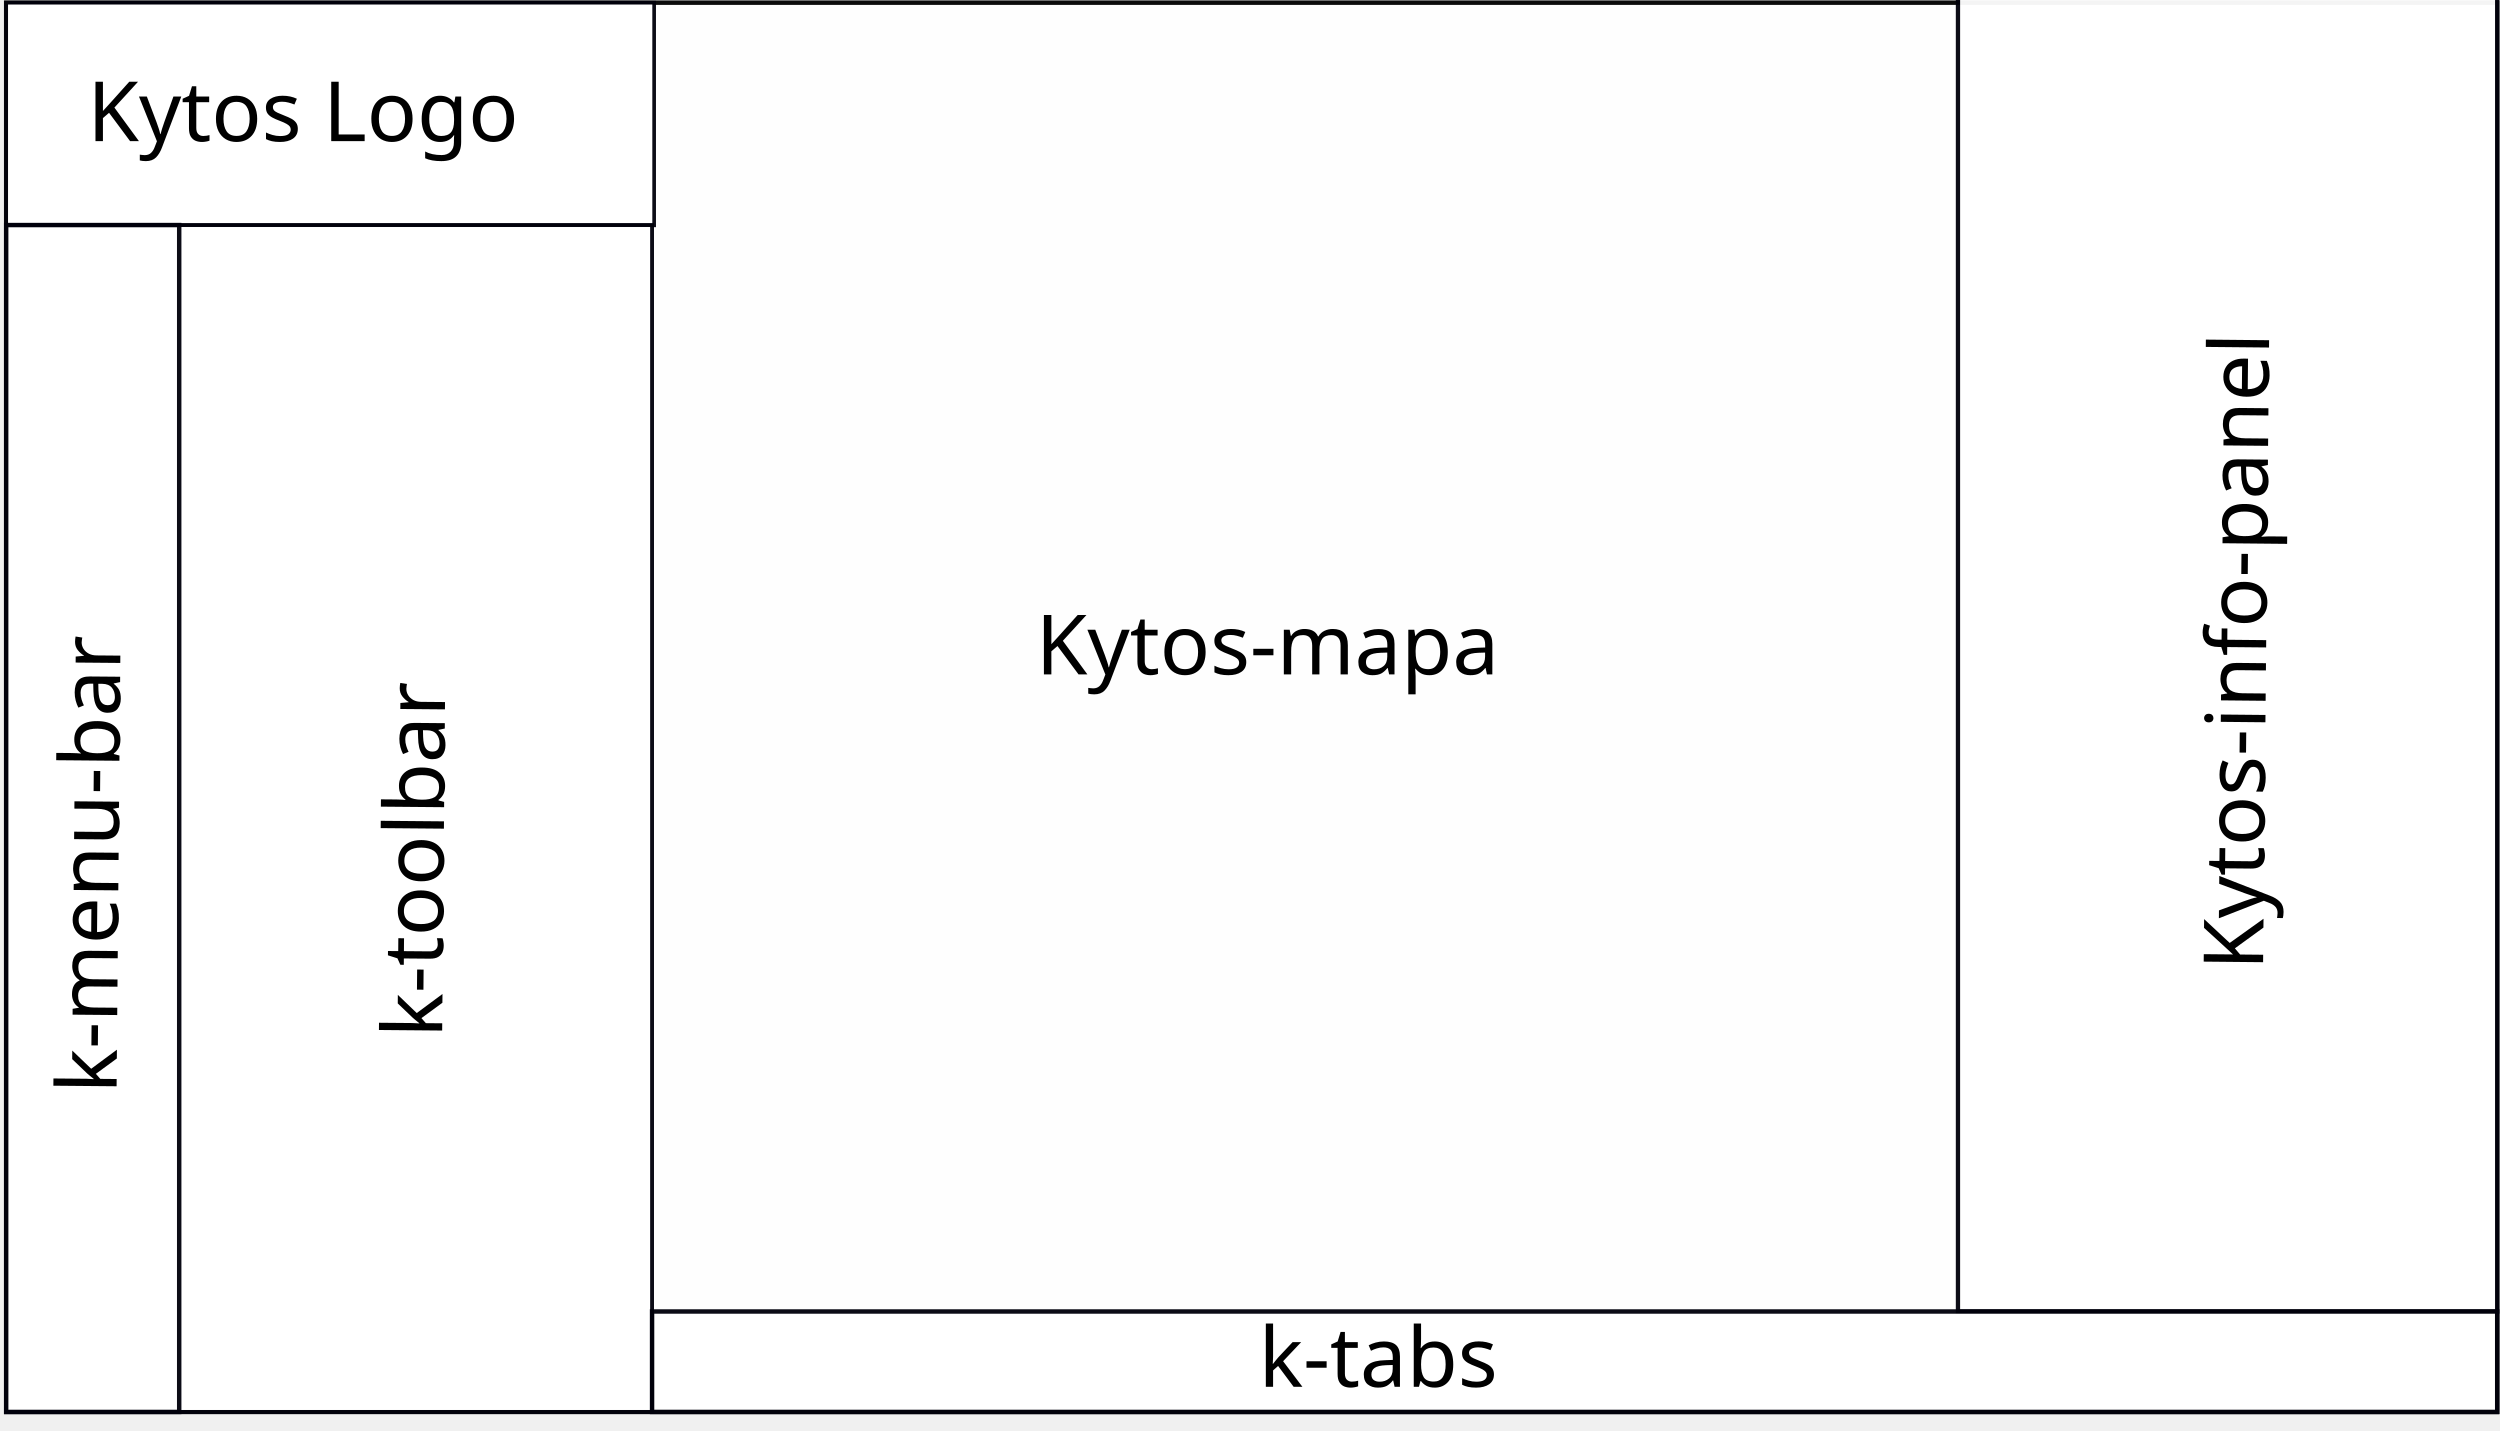
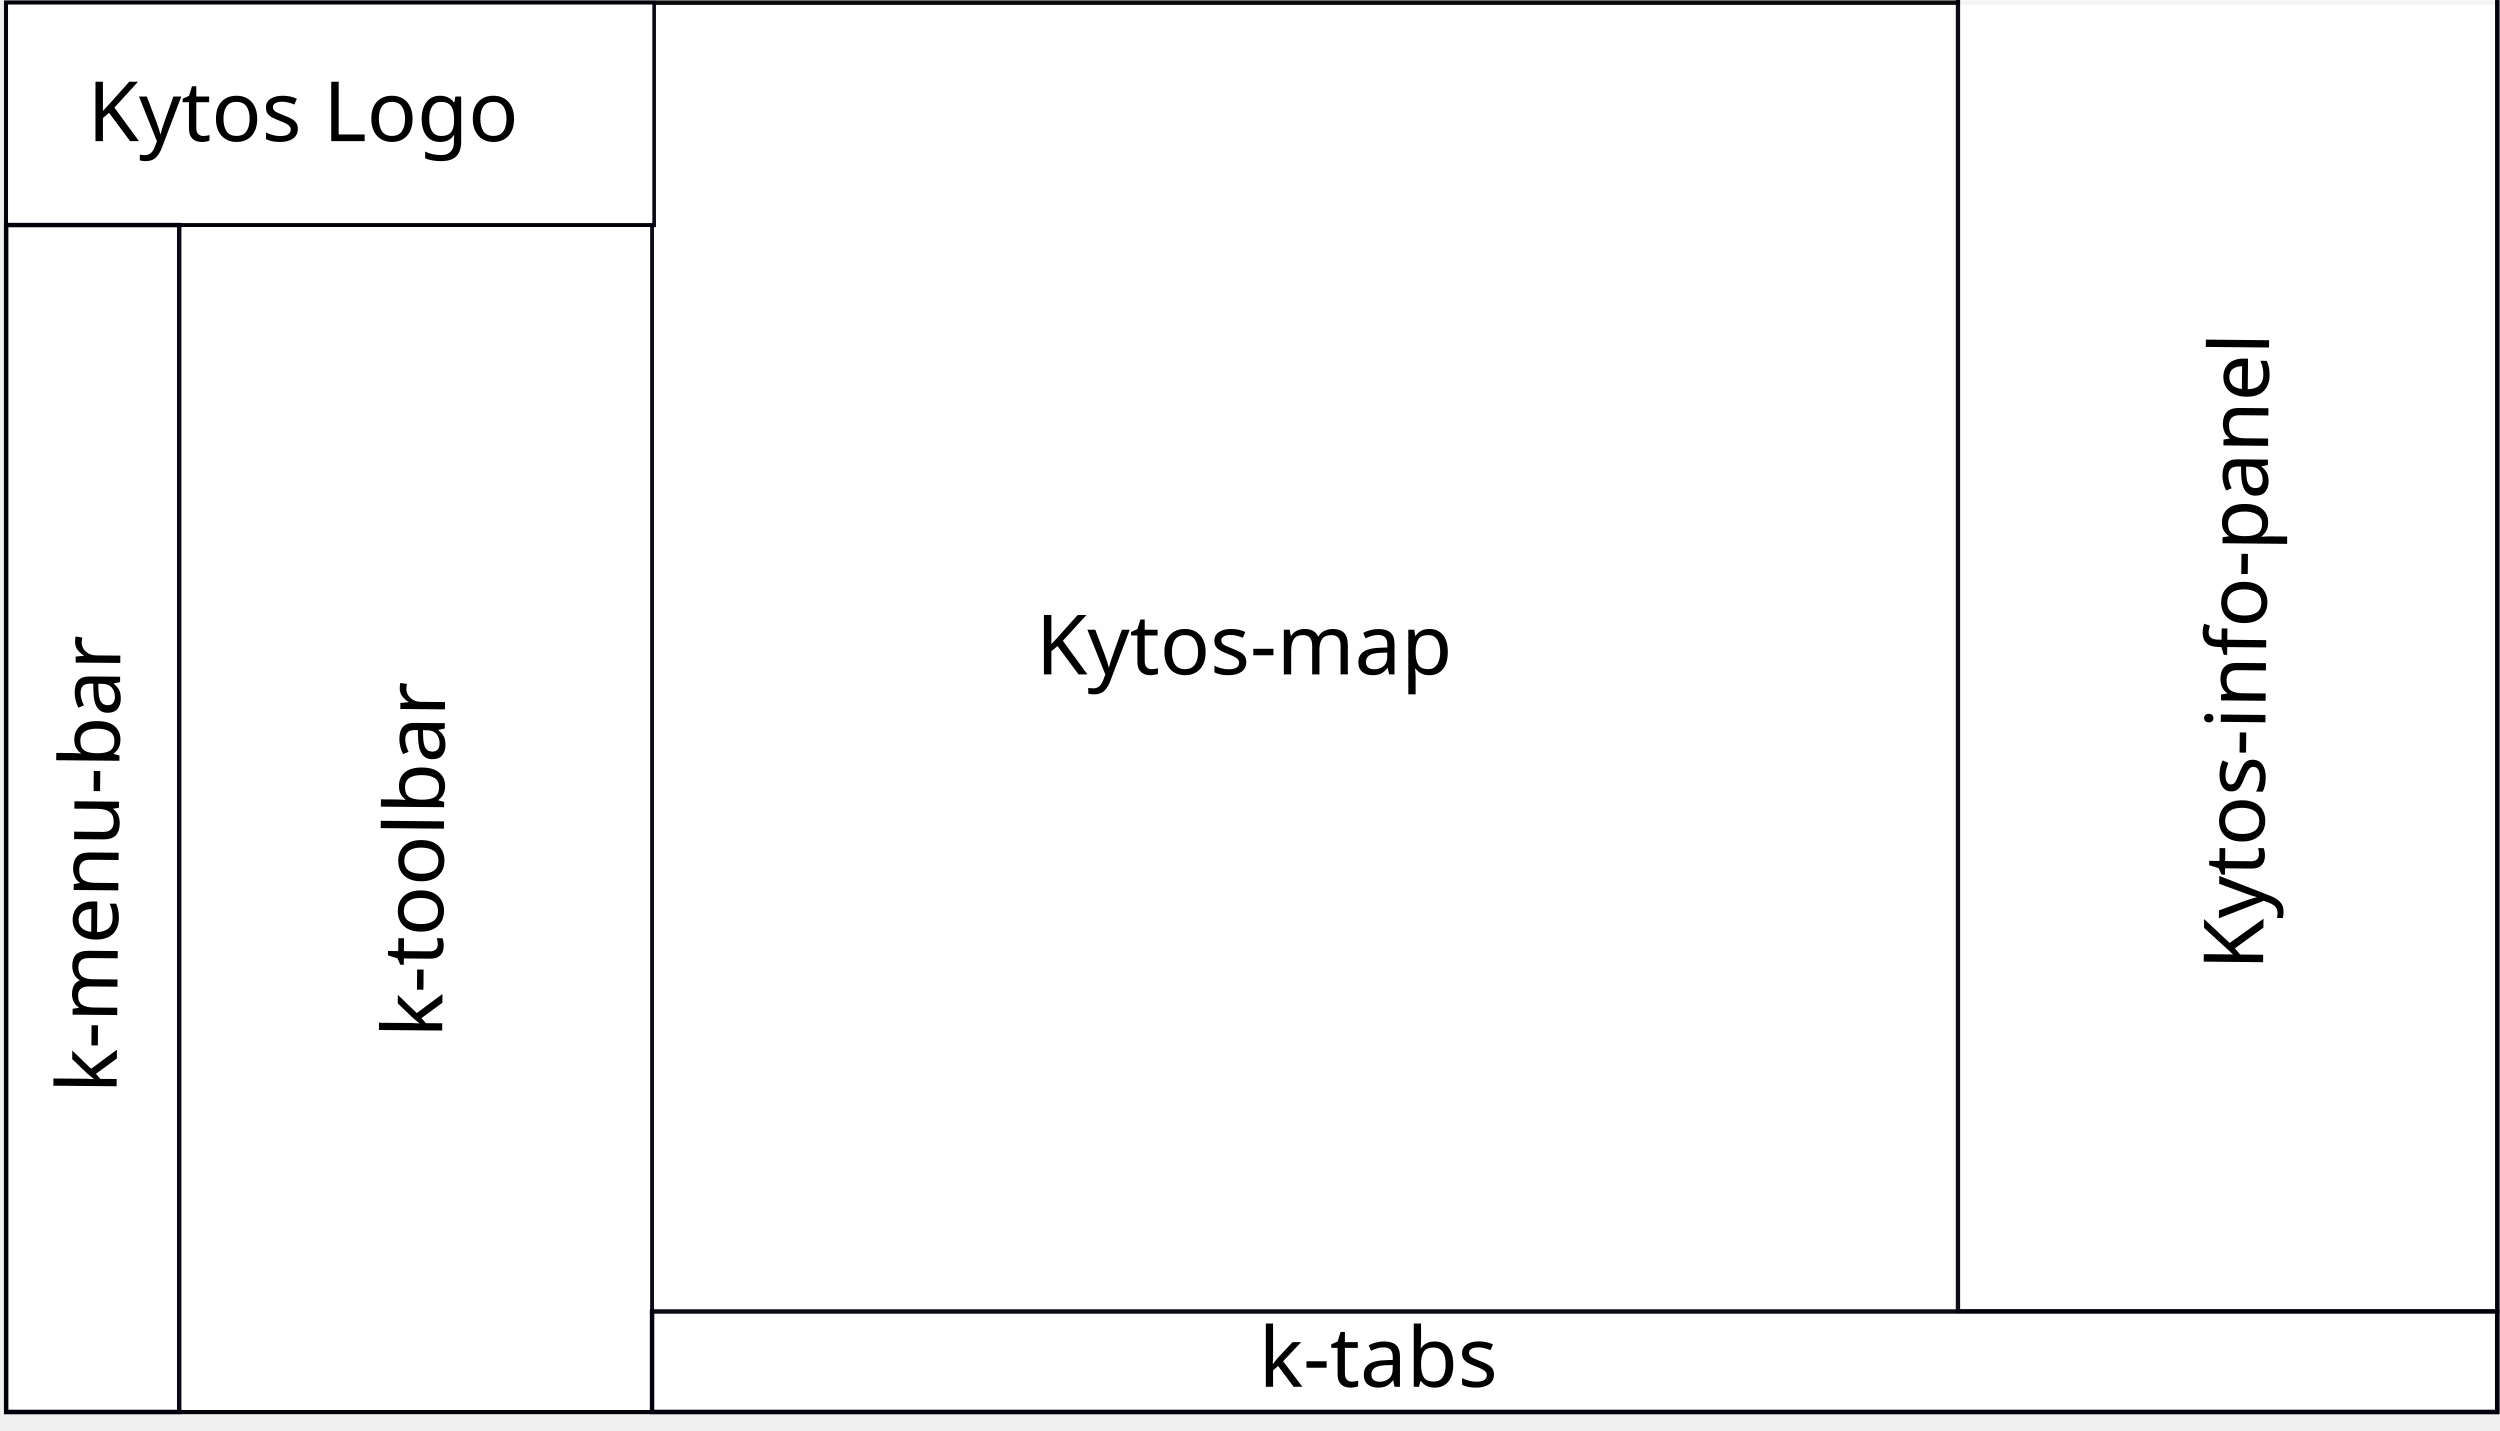
<svg xmlns="http://www.w3.org/2000/svg" width="561px" height="321px" version="1.1" content="&lt;mxfile userAgent=&quot;Mozilla/5.0 (X11; Linux x86_64) AppleWebKit/537.36 (KHTML, like Gecko) Chrome/64.0.328.140 Safari/537.36&quot; version=&quot;8.0.8&quot; editor=&quot;www.draw.io&quot; type=&quot;google&quot;&gt;&lt;diagram id=&quot;6a5e19c9-ee08-059f-1e1f-09b903a8b5d4&quot; name=&quot;Page-1&quot;&gt;5VhNl5sgFP01LqdHwBCznKTTdtNVFl0zSpQzKBbJJOmvLwr4kThnPJ048TQuEr0PHnjvfcDRQ5vs+F2SIv0pYso96MdHD331IAyXUP9WwMkAwdI3QCJZbCDQAlv2h1rQNduzmJa9hkoIrljRByOR5zRSPYxIKQ79ZjvB+6MWJKEXwDYi/BL9xWKV2teCyxb/QVmSupEBXpnIM4leEin2uR3Pg2hXXyacEZfLvmiZklgcOhB68tBGCqHMXXbcUF5R62gz/b69EW3mLWmuxnRYrFbhjjwvVtiPAMb4wWZ4JXxP3StgrnOtd0Kn1DNWJ8sS/r0XLvBQ1ho+6gYgLI5tUN8l1T9wafRcTCaDWxqapLAmj1bT83X4kDJFtwWJquhBe01jqcq4fgLV0IzzjeBC1n0d1WhdKileaCfi11cz3iuVih7f5Aw0SmiDU5FRJU+6ieuArXjW3MCJeWitElgo7bjEYcSaM2kytwLpG6vRSL3ggF4fYfQK/ED/fX4W8LMIWsyPoAsD4XEGguEUBOH5EXThoAGCwJCDprHQcv4MBf4tayycH0E4/Mcam4QgMLRMX2Vb/cLY2J1Vk6n6PPe3yVzk9GxPtRDhLMn1Y6TJpxpfV9IwfVx6tIGMxXE1zKCwfeknWD/hcqS2k0gbTCft3SkbBGdVi26p7NDRwQhSFiT/WNF2tTXZ/ndtYTCnqh3asq5RtejuavZ8p72trquJdA3uTtfztTgAN9TVJZ3TERPB94+YCH/aGdMxcnXrw7u3/oRLmn5sv/bVsc4XVfT0Fw==&lt;/diagram&gt;&lt;/mxfile&gt;" id="svg62">
  <defs id="defs2" />
  <rect style="opacity:0.95;fill:#ffffff;stroke:#000000;stroke-width:1;stroke-miterlimit:4;stroke-dasharray:none;stroke-dashoffset:0" id="rect3771" width="558.968" height="316.24" x="1.387" y="0.599" />
  <rect style="opacity:0.95;fill:#ffffff;fill-opacity:1;stroke:#00000b;stroke-width:0.82;stroke-miterlimit:4;stroke-dasharray:none;stroke-dashoffset:0;stroke-opacity:1" id="rect4626" width="145.403" height="49.966" x="1.387" y="0.599" />
  <rect style="opacity:0.95;fill:#ffffff;fill-opacity:1;stroke:#00000b;stroke-width:0.866;stroke-miterlimit:4;stroke-dasharray:none;stroke-dashoffset:0;stroke-opacity:1" id="rect4630" width="144.937" height="266.337" x="1.387" y="50.502" />
  <rect style="opacity:0.95;fill:#ffffff;fill-opacity:1;stroke:#00000b;stroke-width:0.997;stroke-miterlimit:4;stroke-dasharray:none;stroke-dashoffset:0;stroke-opacity:1" id="rect4632" width="38.825" height="266.337" x="1.387" y="50.502" />
  <rect style="opacity:0.95;fill:#ffffff;fill-opacity:1;stroke:#00000b;stroke-width:0.964;stroke-miterlimit:4;stroke-dasharray:none;stroke-dashoffset:0;stroke-opacity:1" id="rect4634" width="121.006" height="295.01" x="439.367" y="-0.71" />
  <rect style="opacity:0.95;fill:#ffffff;fill-opacity:1;stroke:#00000b;stroke-width:1;stroke-miterlimit:4;stroke-dasharray:none;stroke-dashoffset:0;stroke-opacity:1" id="rect4636" width="414.049" height="22.54" x="146.324" y="294.299" />
  <text xml:space="preserve" style="font-style:normal;font-weight:normal;font-size:18.667px;line-height:25px;font-family:sans-serif;letter-spacing:0px;word-spacing:0px;fill:#000000;fill-opacity:1;stroke:none;stroke-width:1px;stroke-linecap:butt;stroke-linejoin:miter;stroke-opacity:1" x="19.615" y="31.673" id="text4640">
    <tspan id="tspan4638" x="19.615" y="31.673">Kytos Logo</tspan>
  </text>
  <text xml:space="preserve" style="font-style:normal;font-weight:normal;font-size:18.667px;line-height:25px;font-family:sans-serif;letter-spacing:0px;word-spacing:0px;fill:#000000;fill-opacity:1;stroke:none;stroke-width:1px;stroke-linecap:butt;stroke-linejoin:miter;stroke-opacity:1" x="-245.114" y="28.283" id="text4644" transform="rotate(-89.50203)">
    <tspan id="tspan4642" x="-245.114" y="28.283">k-menu-bar</tspan>
  </text>
  <text xml:space="preserve" style="font-style:normal;font-weight:normal;font-size:18.667px;line-height:25px;font-family:sans-serif;letter-spacing:0px;word-spacing:0px;fill:#000000;fill-opacity:1;stroke:none;stroke-width:1px;stroke-linecap:butt;stroke-linejoin:miter;stroke-opacity:1" x="-231.976" y="101.226" id="text4644-3" transform="rotate(-89.50203)">
    <tspan id="tspan4642-6" x="-231.976" y="101.226">k-toolbar</tspan>
  </text>
  <text xml:space="preserve" style="font-style:normal;font-weight:normal;font-size:18.667px;line-height:25px;font-family:sans-serif;letter-spacing:0px;word-spacing:0px;fill:#000000;fill-opacity:1;stroke:none;stroke-width:1px;stroke-linecap:butt;stroke-linejoin:miter;stroke-opacity:1" x="232.442" y="151.327" id="text4666">
-     <tspan id="tspan4664" x="232.442" y="151.327">Kytos-mapa</tspan>
+     <tspan id="tspan4664" x="232.442" y="151.327">Kytos-map</tspan>
  </text>
  <text xml:space="preserve" style="font-style:normal;font-weight:normal;font-size:18.667px;line-height:25px;font-family:sans-serif;letter-spacing:0px;word-spacing:0px;fill:#000000;fill-opacity:1;stroke:none;stroke-width:1px;stroke-linecap:butt;stroke-linejoin:miter;stroke-opacity:1" x="282.462" y="311.192" id="text4670">
    <tspan id="tspan4668" x="282.462" y="311.192">k-tabs</tspan>
  </text>
  <rect style="opacity:0.95;fill:#ffffff;stroke:#000000;stroke-width:1;stroke-miterlimit:4;stroke-dasharray:none;stroke-dashoffset:0" id="rect3771-7" width="558.968" height="316.24" x="608.198" y="1.245" />
  <rect style="opacity:0.95;fill:#ffffff;fill-opacity:1;stroke:#00000b;stroke-width:1.223;stroke-miterlimit:4;stroke-dasharray:none;stroke-dashoffset:0;stroke-opacity:1" id="rect4632-5" width="55.371" height="281.26" x="608.272" y="36.151" />
  <text xml:space="preserve" style="font-style:normal;font-weight:normal;font-size:18.667px;line-height:25px;font-family:sans-serif;letter-spacing:0px;word-spacing:0px;fill:#000000;fill-opacity:1;stroke:none;stroke-width:1px;stroke-linecap:butt;stroke-linejoin:miter;stroke-opacity:1" x="889.273" y="311.838" id="text4670-0">
    <tspan id="tspan4668-6" x="889.273" y="311.838">k-tabs</tspan>
  </text>
  <text xml:space="preserve" style="font-style:normal;font-weight:normal;font-size:18.667px;line-height:25px;font-family:sans-serif;letter-spacing:0px;word-spacing:0px;fill:#000000;fill-opacity:1;stroke:none;stroke-width:1px;stroke-linecap:butt;stroke-linejoin:miter;stroke-opacity:1" x="847.832" y="164.969" id="text4666-1">
-     <tspan id="tspan4664-8" x="847.832" y="164.969">Kytos-mapa</tspan>
+     <tspan id="tspan4664-8" x="847.832" y="164.969">Kytos-map</tspan>
  </text>
  <rect style="opacity:0.95;fill:#ffffff;fill-opacity:1;stroke:#00000b;stroke-width:0.964;stroke-miterlimit:4;stroke-dasharray:none;stroke-dashoffset:0;stroke-opacity:1" id="rect4634-7" width="121.006" height="295.01" x="1046.121" y="1.283" />
  <text xml:space="preserve" style="font-style:normal;font-weight:normal;font-size:18.667px;line-height:25px;font-family:sans-serif;letter-spacing:0px;word-spacing:0px;fill:#000000;fill-opacity:1;stroke:none;stroke-width:1px;stroke-linecap:butt;stroke-linejoin:miter;stroke-opacity:1" x="-217.315" y="1111.331" id="text4674" transform="rotate(-89.44697)">
    <tspan id="tspan4672" x="-217.315" y="1111.331">Kytos-info-panel</tspan>
  </text>
  <rect style="opacity:0.95;fill:#ffffff;fill-opacity:1;stroke:#00000b;stroke-width:0.584;stroke-miterlimit:4;stroke-dasharray:none;stroke-dashoffset:0;stroke-opacity:1" id="rect4630-3" width="503.485" height="34.868" x="-1167.127" y="-36.151" transform="scale(-1)" />
  <text xml:space="preserve" style="font-style:normal;font-weight:normal;font-size:18.667px;line-height:25px;font-family:sans-serif;letter-spacing:0px;word-spacing:0px;fill:#000000;fill-opacity:1;stroke:none;stroke-width:1px;stroke-linecap:butt;stroke-linejoin:miter;stroke-opacity:1" x="-212.815" y="509.899" id="text4674-9" transform="rotate(-89.44697)">
    <tspan id="tspan4672-2" x="-212.815" y="509.899">Kytos-info-panel</tspan>
  </text>
  <rect style="opacity:0.95;fill:#ffffff;fill-opacity:1;stroke:#00000b;stroke-width:0.425;stroke-miterlimit:4;stroke-dasharray:none;stroke-dashoffset:0;stroke-opacity:1" id="rect4626-5" width="55.642" height="35.104" x="608" y="1.047" />
  <text xml:space="preserve" style="font-style:normal;font-weight:normal;font-size:18.667px;line-height:25px;font-family:sans-serif;letter-spacing:0px;word-spacing:0px;fill:#000000;fill-opacity:1;stroke:none;stroke-width:1px;stroke-linecap:butt;stroke-linejoin:miter;stroke-opacity:1" x="615.675" y="24.952" id="text4795">
    <tspan id="tspan4793" x="615.675" y="24.952">logo</tspan>
  </text>
  <text xml:space="preserve" style="font-style:normal;font-weight:normal;font-size:18.667px;line-height:25px;font-family:sans-serif;letter-spacing:0px;word-spacing:0px;fill:#000000;fill-opacity:1;stroke:none;stroke-width:1px;stroke-linecap:butt;stroke-linejoin:miter;stroke-opacity:1" x="-226.365" y="647.846" id="text4644-0" transform="rotate(-89.50203)">
    <tspan id="tspan4642-2" x="-226.365" y="647.846">k-menu-bar</tspan>
  </text>
  <text xml:space="preserve" style="font-style:normal;font-weight:normal;font-size:18.667px;line-height:25px;font-family:sans-serif;letter-spacing:0px;word-spacing:0px;fill:#000000;fill-opacity:1;stroke:none;stroke-width:1px;stroke-linecap:butt;stroke-linejoin:miter;stroke-opacity:1" x="810.024" y="32.366" id="text4644-3-3" transform="rotate(-0.4839811)">
    <tspan id="tspan4642-6-7" x="810.024" y="32.366">k-toolbar</tspan>
  </text>
  <rect style="opacity:0.95;fill:#ffffff;fill-opacity:1;stroke:#00000b;stroke-width:1.1;stroke-miterlimit:4;stroke-dasharray:none;stroke-dashoffset:0;stroke-opacity:1" id="rect4636-2" width="503.344" height="22.417" x="663.778" y="295.006" />
  <text xml:space="preserve" style="font-style:normal;font-weight:normal;font-size:18.667px;line-height:25px;font-family:sans-serif;letter-spacing:0px;word-spacing:0px;fill:#000000;fill-opacity:1;stroke:none;stroke-width:1px;stroke-linecap:butt;stroke-linejoin:miter;stroke-opacity:1" x="852.775" y="312.28" id="text4670-5">
    <tspan id="tspan4668-9" x="852.775" y="312.28">k-tabs</tspan>
  </text>
  <text xml:space="preserve" style="font-style:normal;font-weight:normal;font-size:18.667px;line-height:25px;font-family:sans-serif;letter-spacing:0px;word-spacing:0px;fill:#000000;fill-opacity:1;stroke:none;stroke-width:1px;stroke-linecap:butt;stroke-linejoin:miter;stroke-opacity:1" x="228.858" y="358.449" id="text4853">
    <tspan id="tspan4851" x="228.858" y="358.449">Expanded</tspan>
  </text>
  <text xml:space="preserve" style="font-style:normal;font-weight:normal;font-size:18.667px;line-height:25px;font-family:sans-serif;letter-spacing:0px;word-spacing:0px;fill:#000000;fill-opacity:1;stroke:none;stroke-width:1px;stroke-linecap:butt;stroke-linejoin:miter;stroke-opacity:1" x="850.738" y="352.503" id="text4853-2">
-     <tspan id="tspan4851-2" x="850.738" y="352.503">Compacted</tspan>
+     <tspan id="tspan4851-2" x="850.738" y="352.503">Compact</tspan>
  </text>
</svg>
